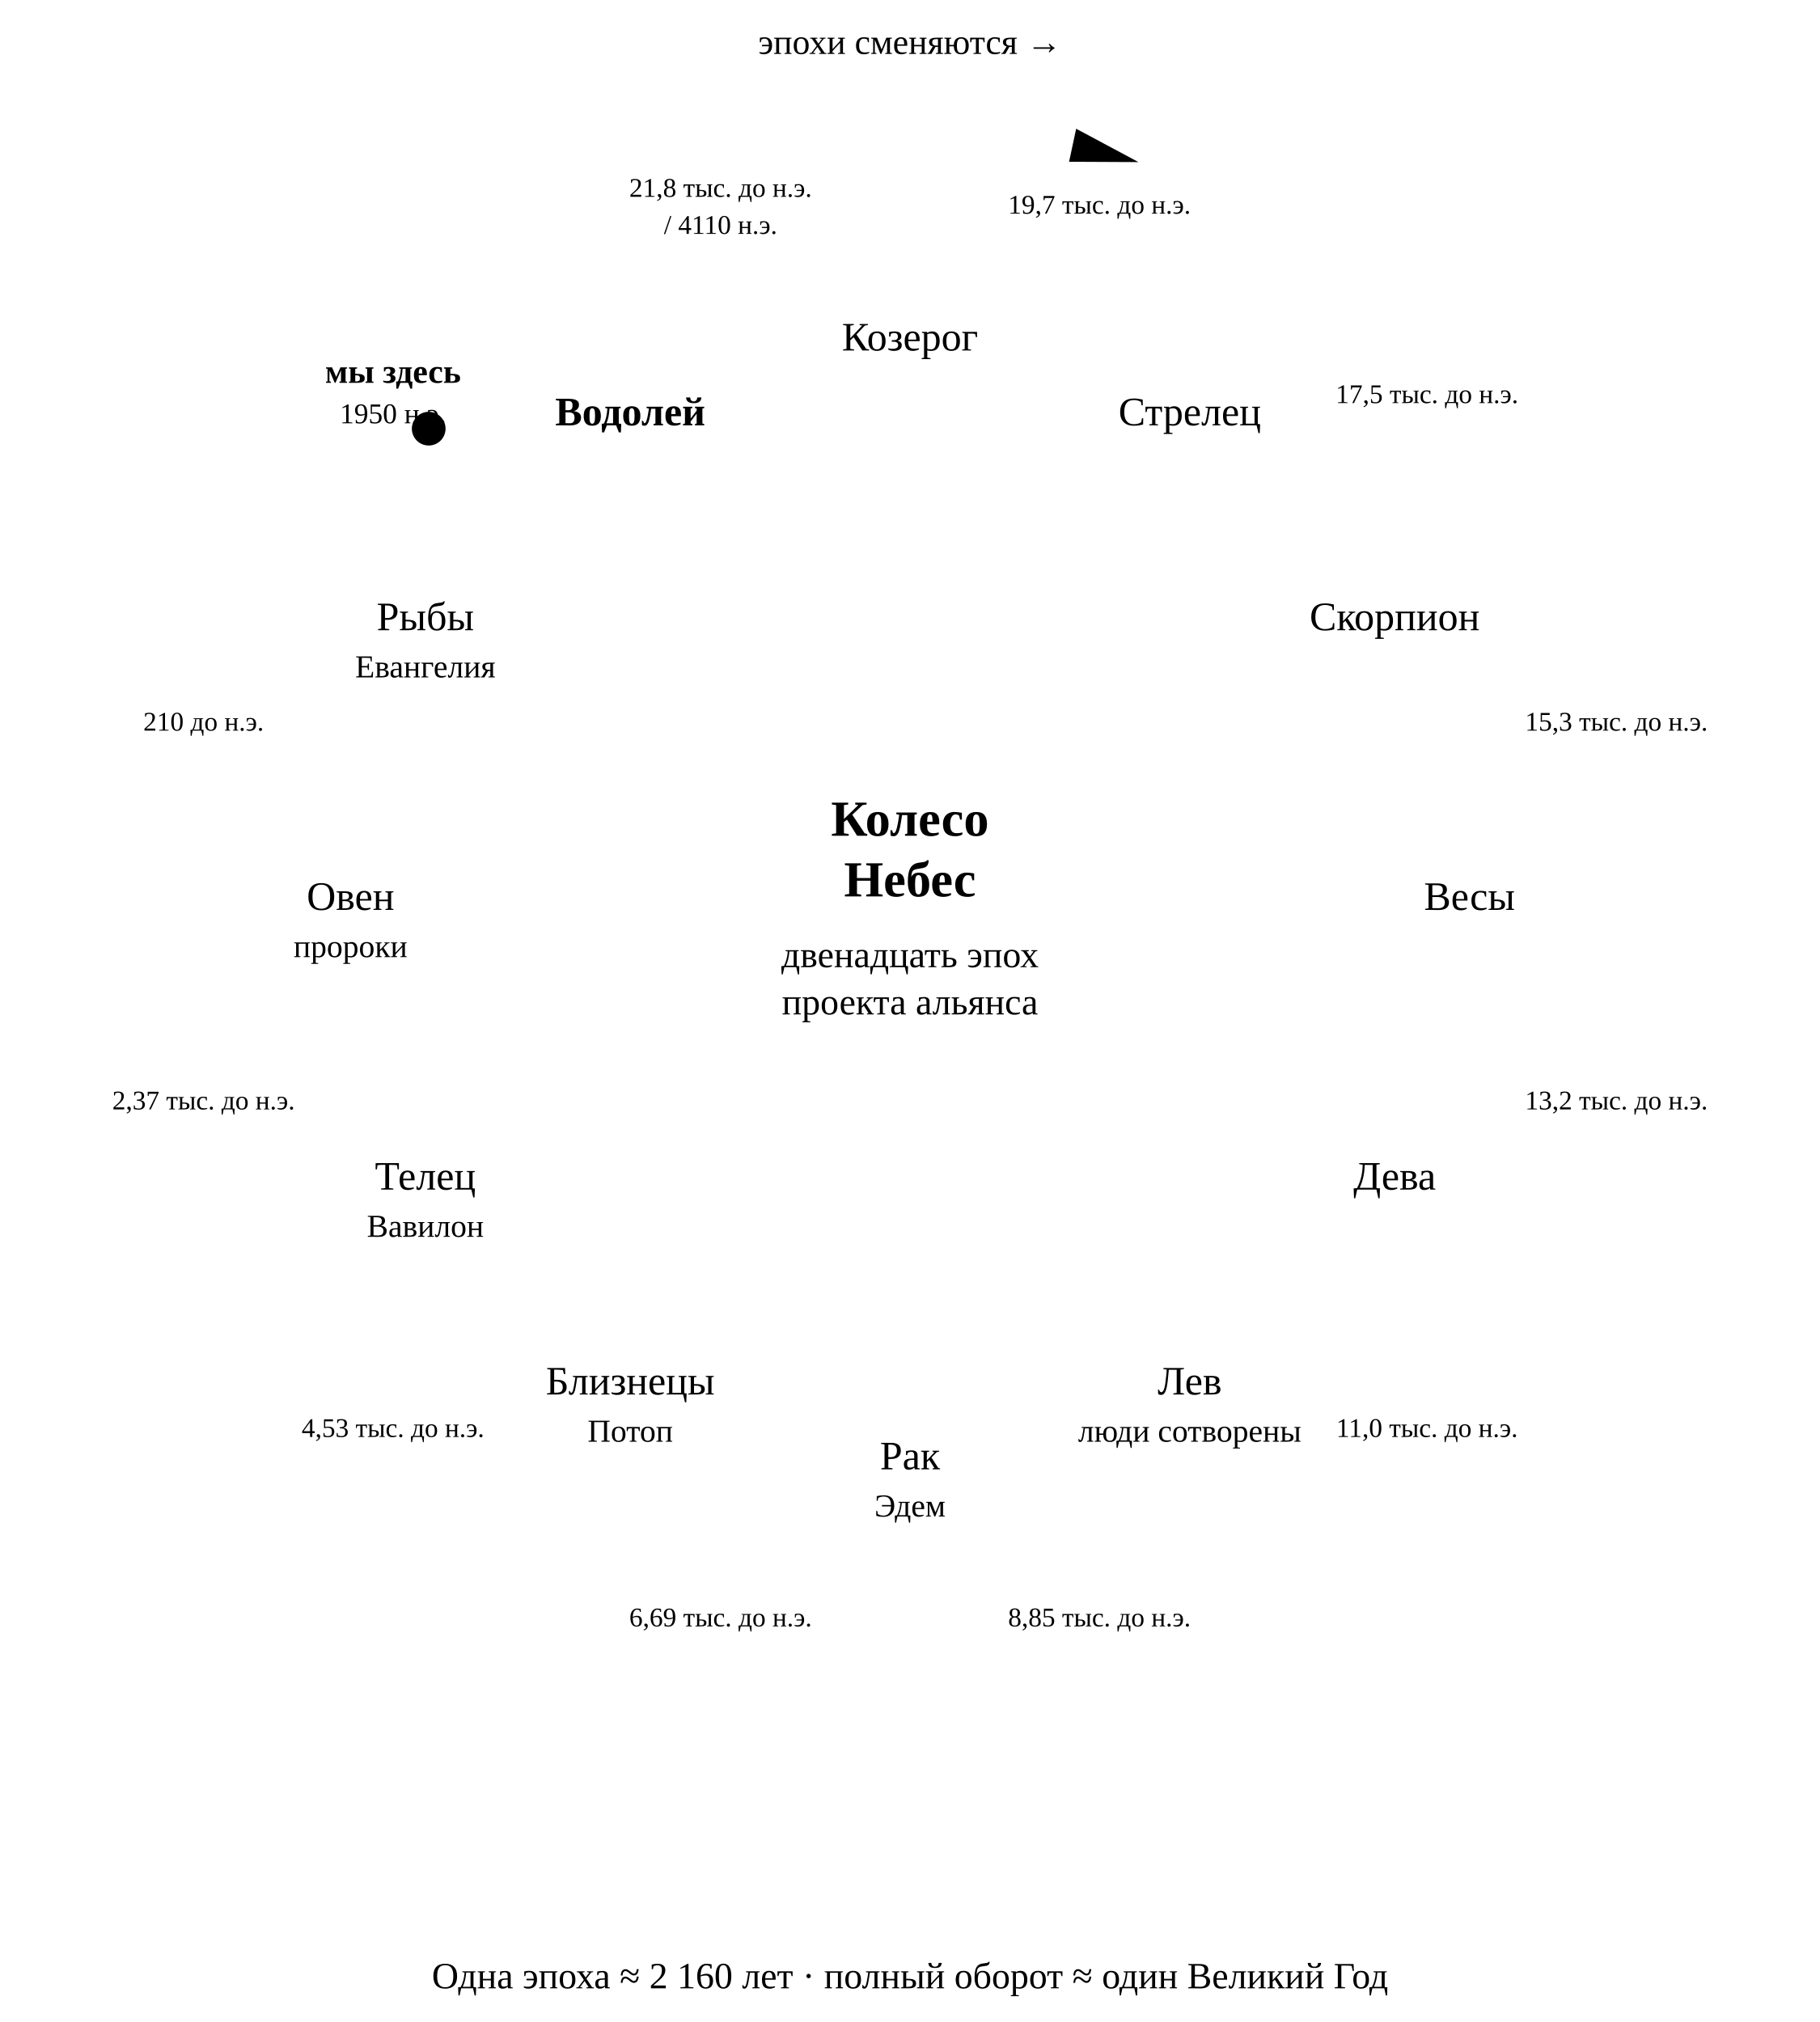
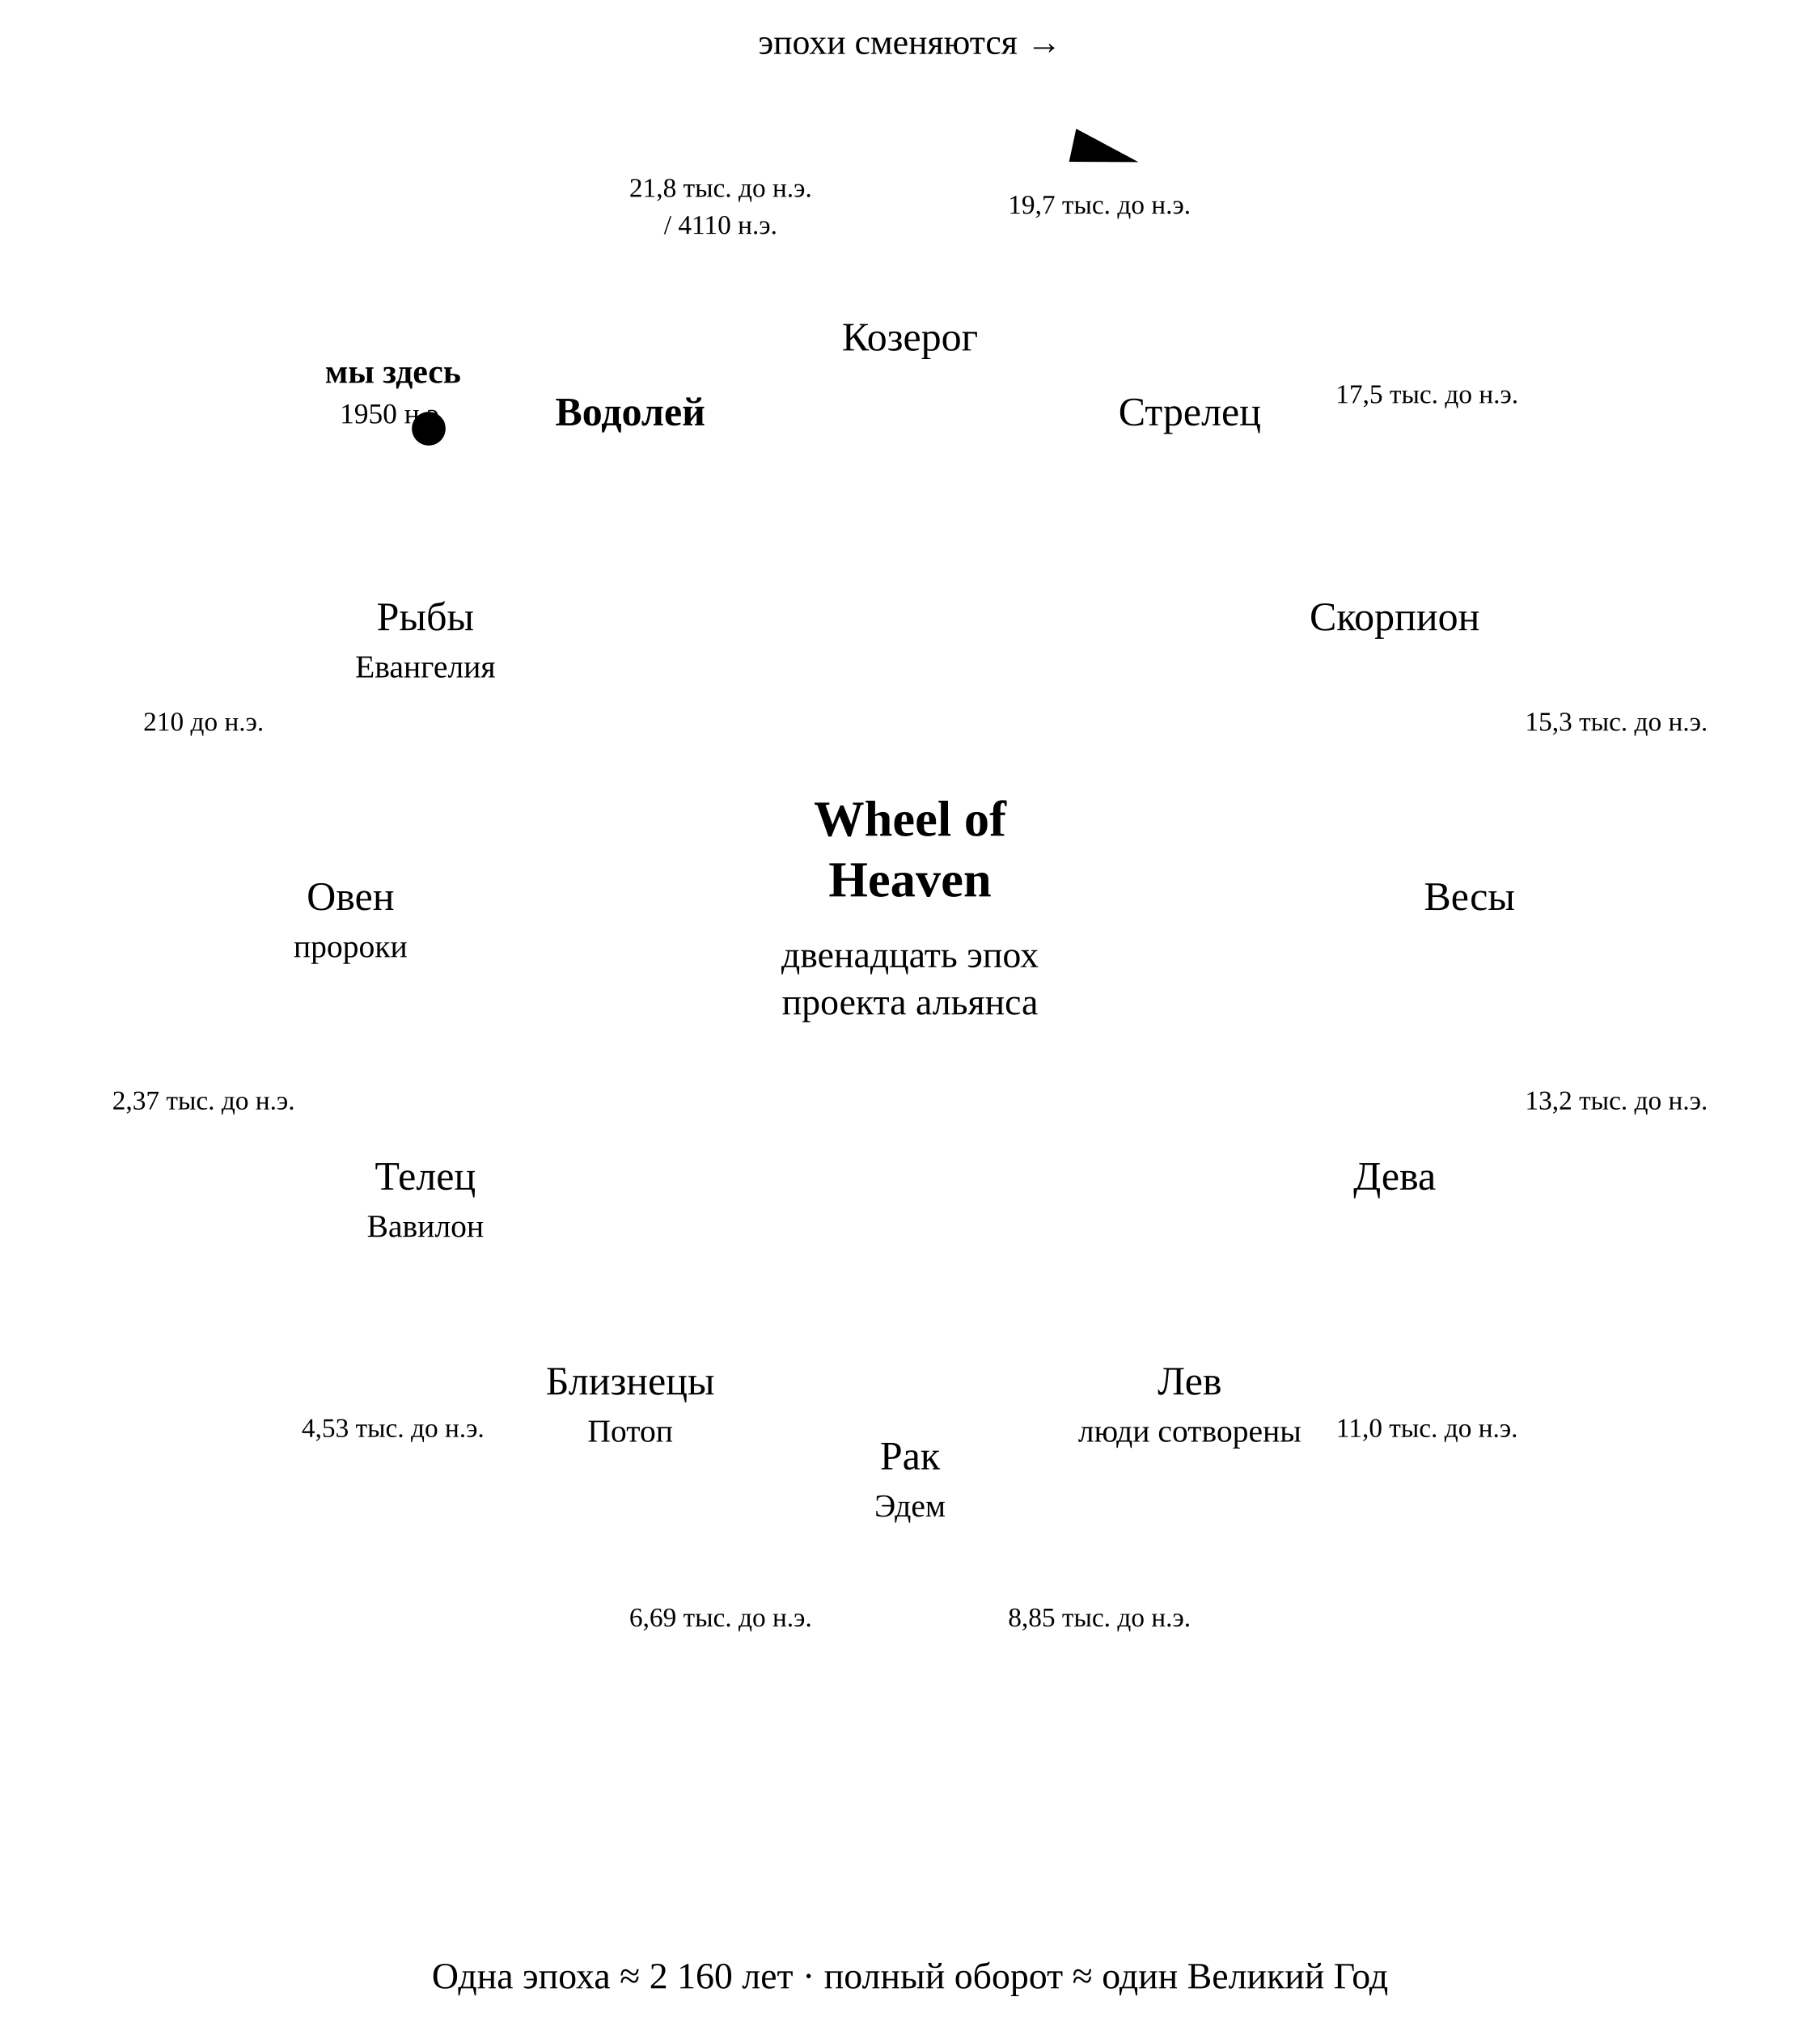
<svg xmlns="http://www.w3.org/2000/svg" viewBox="0 0 540 600" role="img" aria-labelledby="wh-t wh-d">
  <circle cx="270" cy="270" r="202" fill="none" class="dg-muted" stroke-width="1.5" />
  <circle cx="270" cy="270" r="112" fill="none" class="dg-muted" stroke-width="1.5" />
  <g class="dg-muted" stroke-width="1">
    <line x1="299.0" y1="161.8" x2="322.3" y2="74.9" />
    <line x1="349.2" y1="190.8" x2="412.8" y2="127.2" />
    <line x1="378.2" y1="241.0" x2="465.1" y2="217.7" />
    <line x1="378.2" y1="299.0" x2="465.1" y2="322.3" />
    <line x1="349.2" y1="349.2" x2="412.8" y2="412.8" />
    <line x1="299.0" y1="378.2" x2="322.3" y2="465.1" />
    <line x1="241.0" y1="378.2" x2="217.7" y2="465.1" />
    <line x1="190.8" y1="349.2" x2="127.2" y2="412.8" />
    <line x1="161.8" y1="299.0" x2="74.9" y2="322.3" />
    <line x1="161.8" y1="241.0" x2="74.9" y2="217.7" />
    <line x1="190.8" y1="190.8" x2="127.2" y2="127.2" />
    <line x1="241.0" y1="161.8" x2="217.7" y2="74.9" />
  </g>
  <g text-anchor="middle">
    <text x="270.0" y="104.0" class="dg-label" font-size="12">Козерог</text>
    <text x="353.0" y="126.2" class="dg-label" font-size="12">Стрелец</text>
    <text x="413.8" y="187.0" class="dg-label" font-size="12">Скорпион</text>
    <text x="436.0" y="270.0" class="dg-label" font-size="12">Весы</text>
    <text x="413.8" y="353.0" class="dg-label" font-size="12">Дева</text>
    <text x="353.0" y="413.8" class="dg-label" font-size="12">Лев</text>
    <text x="353.0" y="427.8" class="dg-label--muted" font-size="9.5">люди сотворены</text>
    <text x="270.0" y="436.0" class="dg-label" font-size="12">Рак</text>
    <text x="270.0" y="450.0" class="dg-label--muted" font-size="9.5">Эдем</text>
    <text x="187.0" y="413.8" class="dg-label" font-size="12">Близнецы</text>
    <text x="187.0" y="427.8" class="dg-label--muted" font-size="9.5">Потоп</text>
    <text x="126.2" y="353.0" class="dg-label" font-size="12">Телец</text>
    <text x="126.2" y="367.0" class="dg-label--muted" font-size="9.5">Вавилон</text>
    <text x="104.0" y="270.0" class="dg-label" font-size="12">Овен</text>
    <text x="104.0" y="284.0" class="dg-label--muted" font-size="9.5">пророки</text>
    <text x="126.2" y="187.0" class="dg-label" font-size="12">Рыбы</text>
    <text x="126.2" y="201.0" class="dg-label--muted" font-size="9.5">Евангелия</text>
    <text x="187.0" y="126.2" class="dg-label--accent" font-size="12" font-weight="600">Водолей</text>
  </g>
  <g text-anchor="middle">
    <text x="326.2" y="63.4" class="dg-label--muted" font-size="8">19,7 тыс. до н.э.</text>
    <text x="423.4" y="119.6" class="dg-label--muted" font-size="8">17,5 тыс. до н.э.</text>
    <text x="479.6" y="216.8" class="dg-label--muted" font-size="8">15,3 тыс. до н.э.</text>
    <text x="479.6" y="329.2" class="dg-label--muted" font-size="8">13,2 тыс. до н.э.</text>
    <text x="423.4" y="426.4" class="dg-label--muted" font-size="8">11,0 тыс. до н.э.</text>
    <text x="326.2" y="482.6" class="dg-label--muted" font-size="8">8,85 тыс. до н.э.</text>
    <text x="213.8" y="482.6" class="dg-label--muted" font-size="8">6,69 тыс. до н.э.</text>
    <text x="116.6" y="426.4" class="dg-label--muted" font-size="8">4,53 тыс. до н.э.</text>
    <text x="60.4" y="329.2" class="dg-label--muted" font-size="8">2,37 тыс. до н.э.</text>
    <text x="60.4" y="216.8" class="dg-label--muted" font-size="8">210 до н.э.</text>
    <text x="213.8" y="58.4" class="dg-label--muted" font-size="8">21,8 тыс. до н.э.</text>
    <text x="213.8" y="69.4" class="dg-label--muted" font-size="8">/ 4110 н.э.</text>
  </g>
  <circle cx="127.2" cy="127.2" r="5" class="dg-accent--fill" />
  <text x="116.6" y="113.6" text-anchor="middle" class="dg-label--accent" font-size="10" font-weight="600">мы здесь</text>
  <text x="116.6" y="125.6" text-anchor="middle" class="dg-label--accent" font-size="8.5">1950 н.э.</text>
  <path d="M 210.0 45.9 A 232 232 0 0 1 330.0 45.9" fill="none" class="dg-accent" stroke-width="1.6" />
  <path d="M 337.8 48.1 L 319.3 38.2 L 317.2 48.0 Z" class="dg-accent--fill" />
  <text x="270" y="16" text-anchor="middle" class="dg-label--muted" font-size="10.5">эпохи сменяются →</text>
-   <text x="270" y="248" text-anchor="middle" class="dg-label" font-size="15" font-weight="600">Колесо</text>
-   <text x="270" y="266" text-anchor="middle" class="dg-label" font-size="15" font-weight="600">Небес</text>
+   <text x="270" y="248" text-anchor="middle" class="dg-label" font-size="15" font-weight="600">Wheel of</text>
+   <text x="270" y="266" text-anchor="middle" class="dg-label" font-size="15" font-weight="600">Heaven</text>
  <text x="270" y="287" text-anchor="middle" class="dg-label--muted" font-size="11">двенадцать эпох</text>
  <text x="270" y="301" text-anchor="middle" class="dg-label--muted" font-size="11">проекта альянса</text>
  <text x="270" y="590" text-anchor="middle" class="dg-label--muted" font-size="11">Одна эпоха ≈ 2 160 лет · полный оборот ≈ один Великий Год</text>
</svg>
